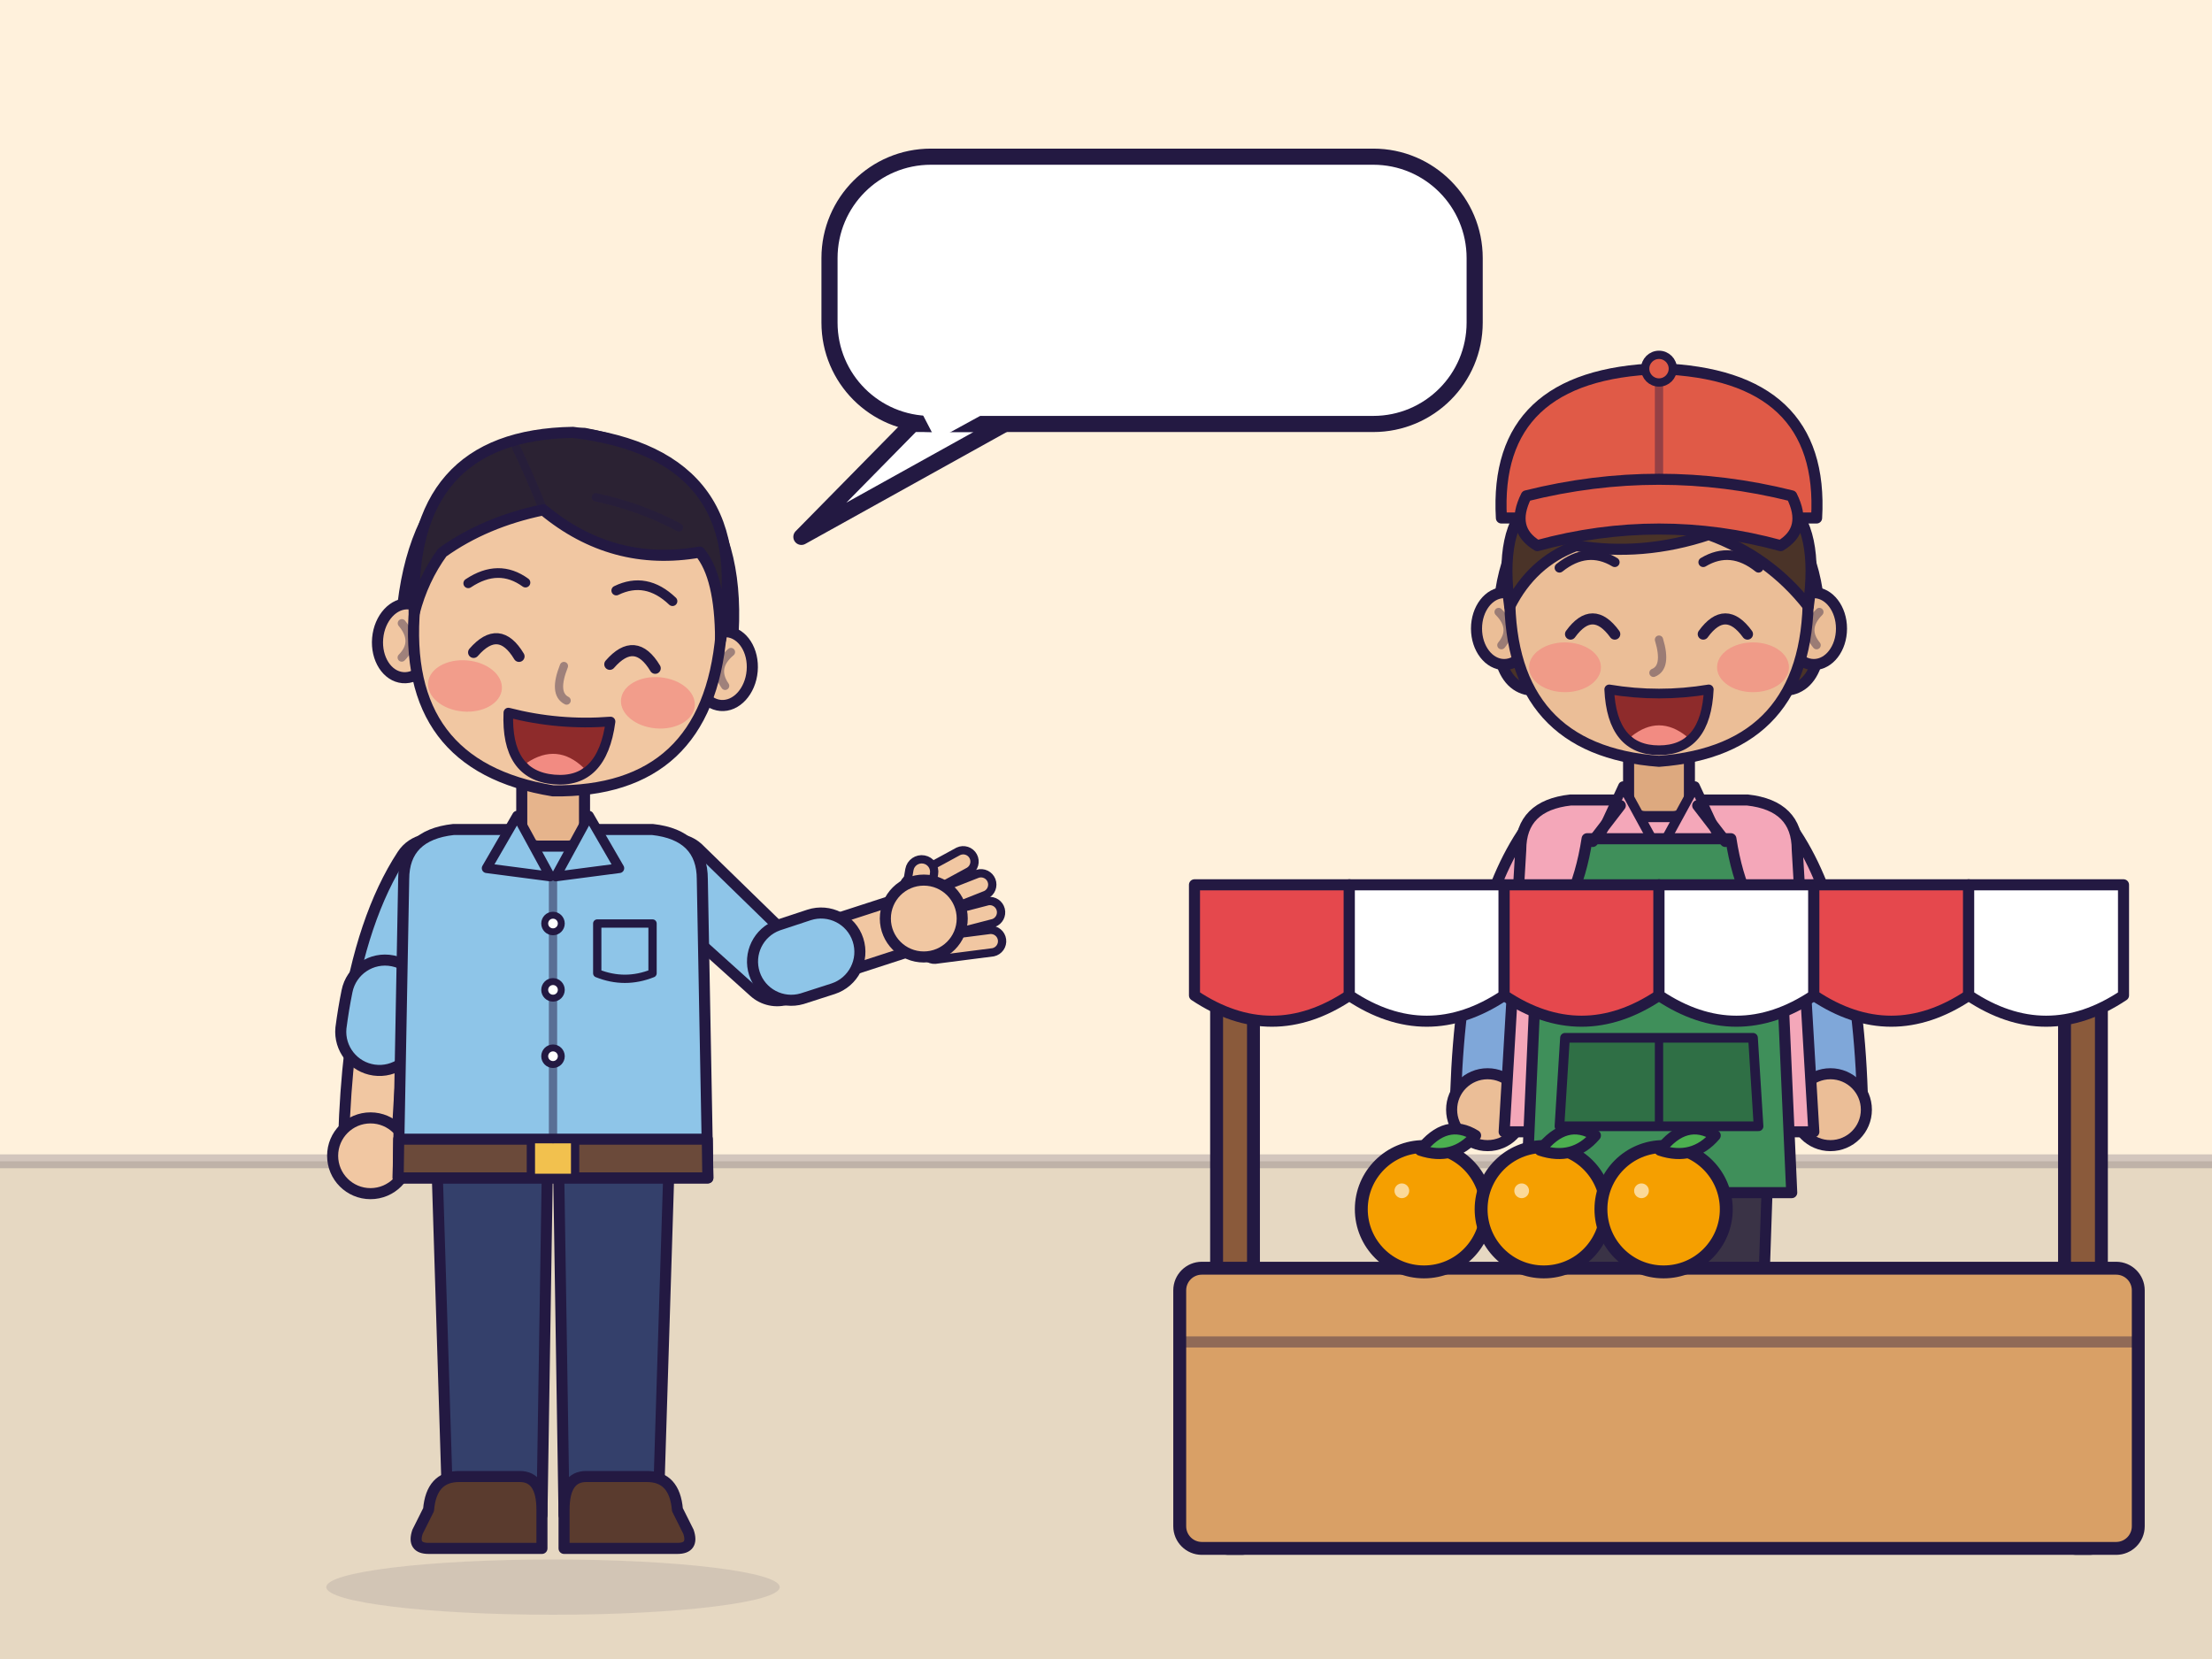
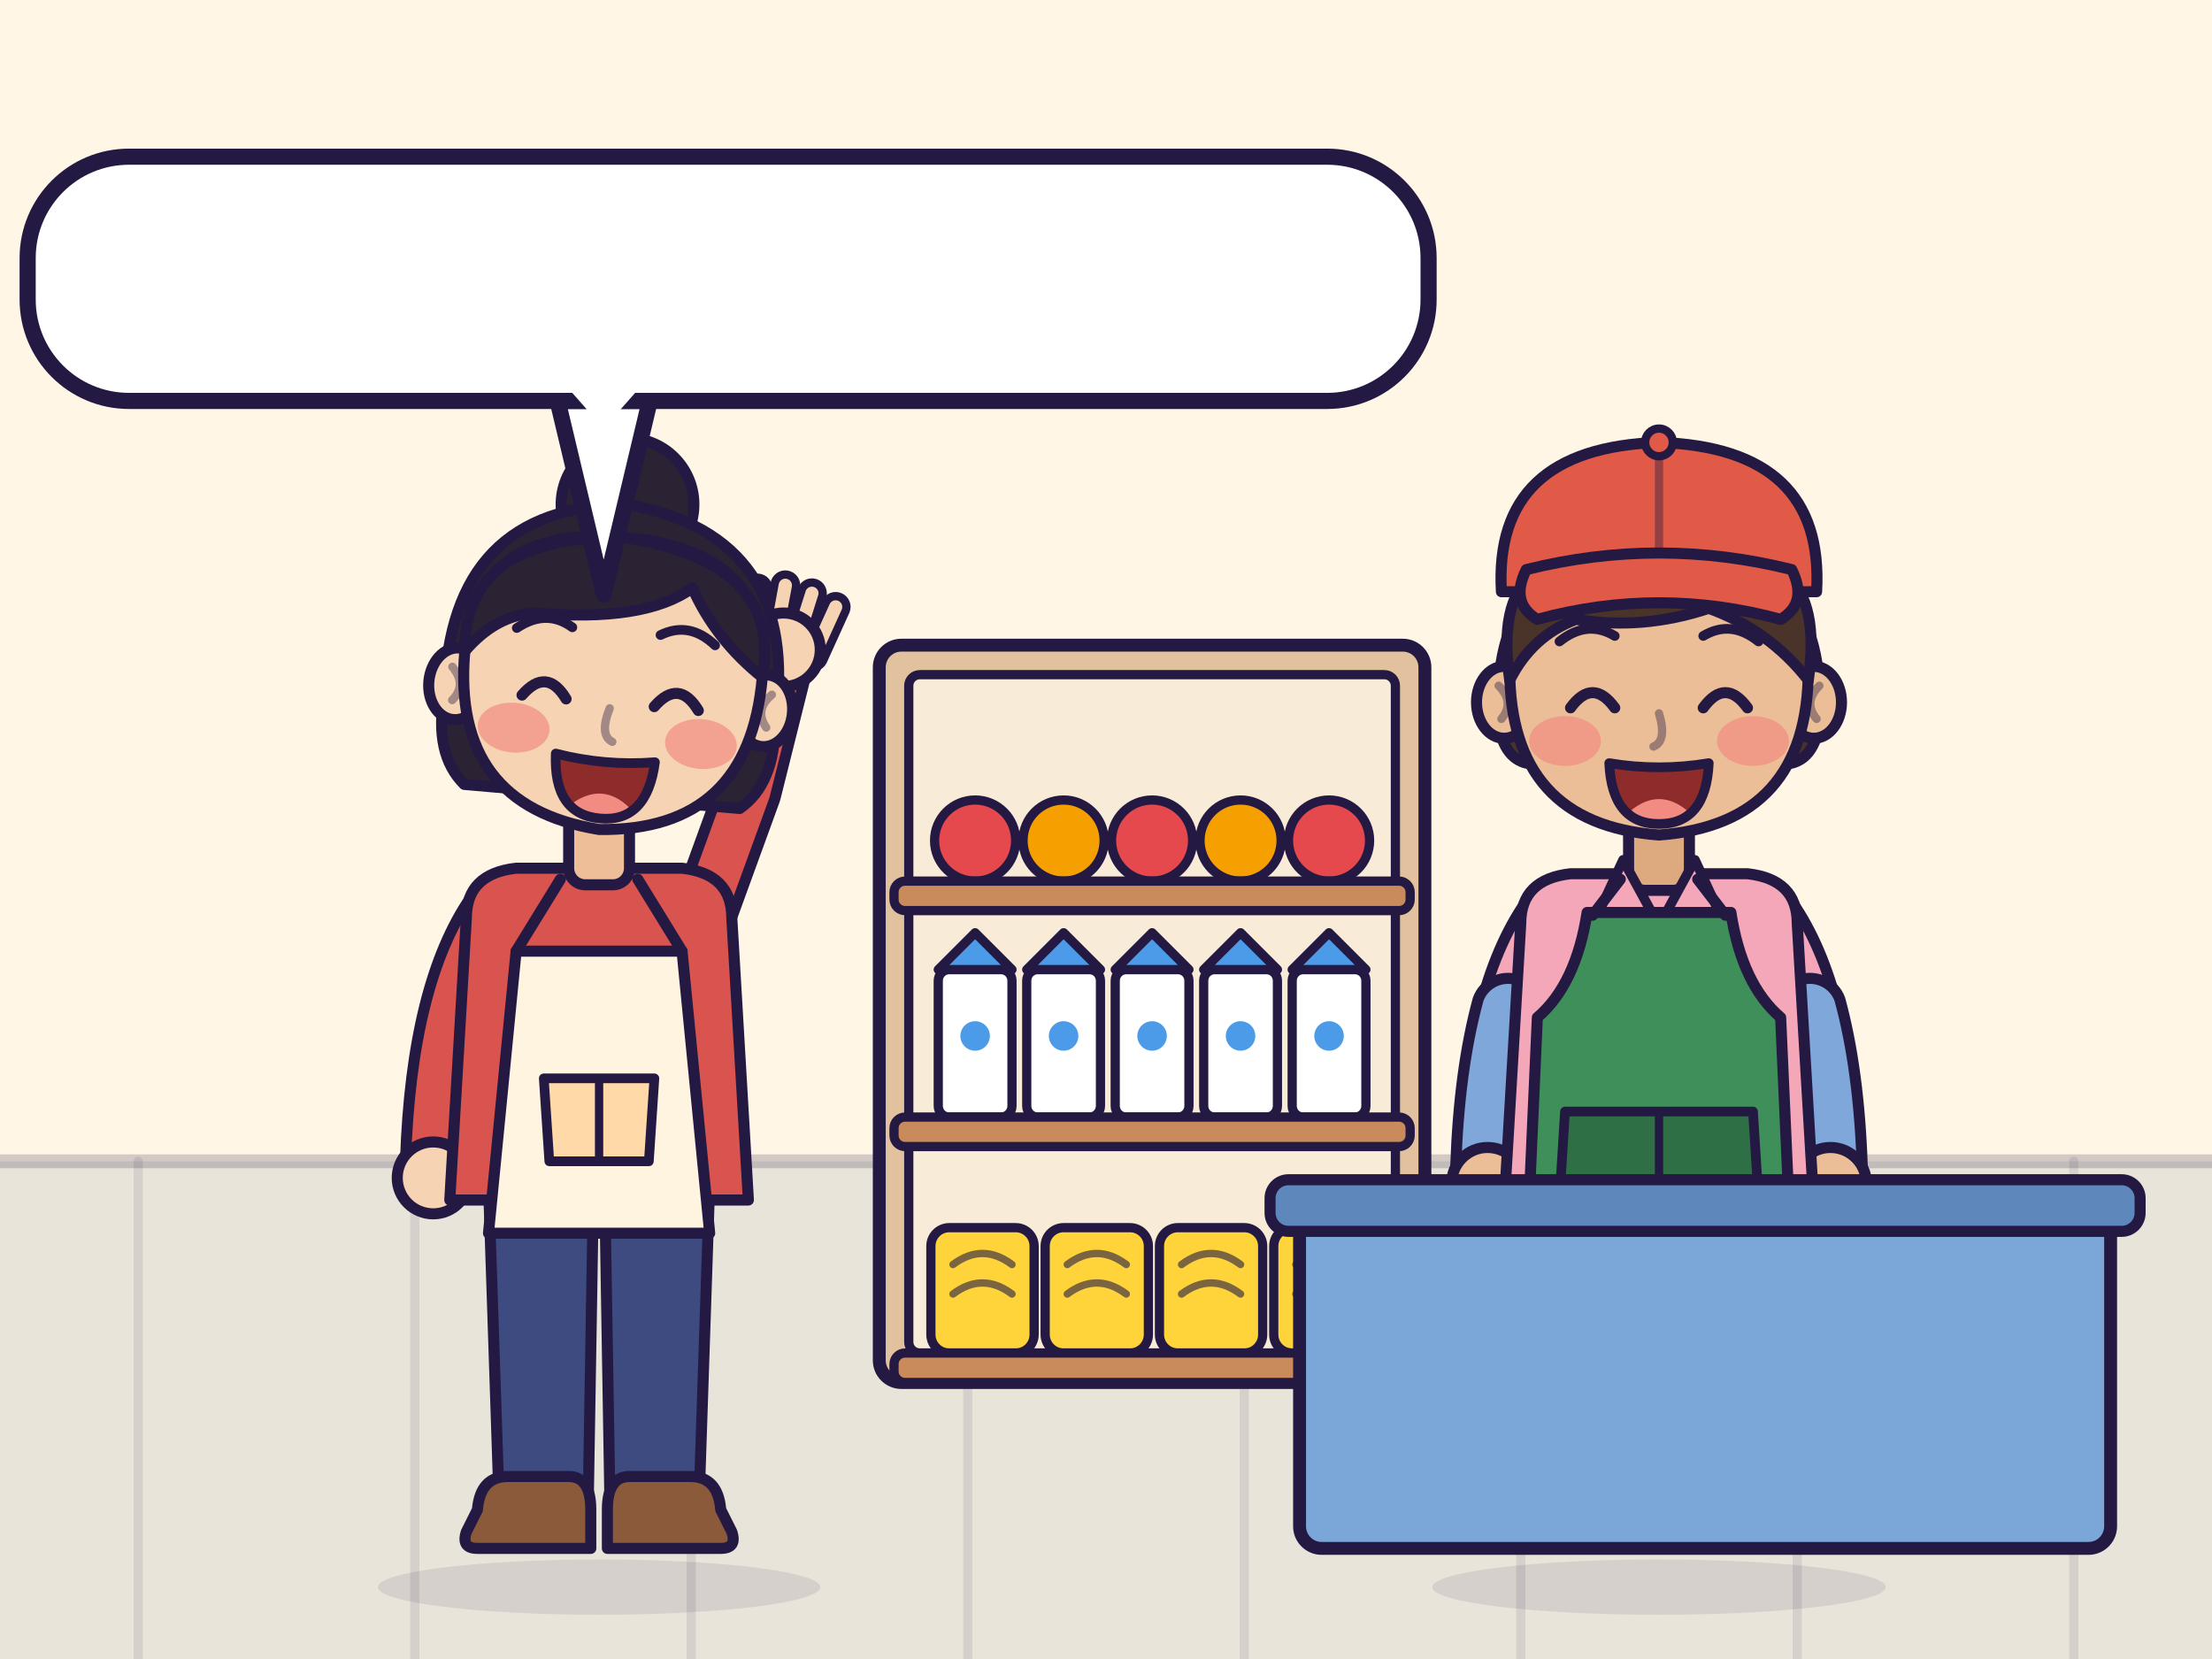
- <svg xmlns="http://www.w3.org/2000/svg" viewBox="0 0 480 360" role="img" aria-label="At the market, Dad politely raises a hand to ask the seller: &quot;请问，……&quot;">
+ <svg xmlns="http://www.w3.org/2000/svg" viewBox="0 0 480 360" role="img" aria-label="In a shop, Mom politely raises her hand and asks the seller: &quot;请问，牛奶在哪儿？&quot;">
  <g stroke="#231942" stroke-width="3.5" stroke-linejoin="round" stroke-linecap="round">
-     <rect x="0" y="0" width="480" height="360" fill="#FFF1DC" stroke="none" />
-     <rect x="0" y="252" width="480" height="108" fill="#E6D8C2" stroke="none" />
+     <rect x="0" y="0" width="480" height="360" fill="#FFF6E6" stroke="none" />
+     <rect x="0" y="252" width="480" height="108" fill="#E9E4DA" stroke="none" />
+     <path d="M30 252L30 360M90 252L90 360M150 252L150 360M210 252L210 360M270 252L270 360M330 252L330 360M390 252L390 360M450 252L450 360" fill="none" stroke-width="2" opacity="0.1" />
    <path d="M0 252L480 252" fill="none" stroke-width="3" opacity="0.2" />
-     <g transform="translate(360 320) scale(-0.6 0.6)">
-       <g class="char c-1 ch-seller">
+     <g transform="translate(250 300) scale(0.8 0.8)">
+       <g class="prop p-shop-shelf">
+         <rect x="-74" y="-200" width="148" height="200" rx="6" fill="#E2C29E" />
+         <rect x="-66" y="-192" width="132" height="184" rx="3" fill="#F8EBD8" stroke-width="2.5" />
+         <circle cx="-48" cy="-147" r="11" fill="#E5484D" stroke-width="2.5" />
+         <circle cx="-24" cy="-147" r="11" fill="#F59F00" stroke-width="2.5" />
+         <circle cx="0" cy="-147" r="11" fill="#E5484D" stroke-width="2.5" />
+         <circle cx="24" cy="-147" r="11" fill="#F59F00" stroke-width="2.5" />
+         <circle cx="48" cy="-147" r="11" fill="#E5484D" stroke-width="2.5" />
+         <rect x="-70" y="-136" width="140" height="8" rx="3" fill="#C98B5B" stroke-width="2.5" />
+         <rect x="-58" y="-112" width="20" height="40" rx="3" fill="#FFFFFF" stroke-width="2.5" />
+         <path d="M-58-112L-48-122L-38-112Z" fill="#4C9BE8" stroke-width="2.5" />
+         <circle cx="-48" cy="-94" r="4" fill="#4C9BE8" stroke="none" />
+         <rect x="-34" y="-112" width="20" height="40" rx="3" fill="#FFFFFF" stroke-width="2.5" />
+         <path d="M-34-112L-24-122L-14-112Z" fill="#4C9BE8" stroke-width="2.5" />
+         <circle cx="-24" cy="-94" r="4" fill="#4C9BE8" stroke="none" />
+         <rect x="-10" y="-112" width="20" height="40" rx="3" fill="#FFFFFF" stroke-width="2.5" />
+         <path d="M-10-112L0-122L10-112Z" fill="#4C9BE8" stroke-width="2.5" />
+         <circle cx="0" cy="-94" r="4" fill="#4C9BE8" stroke="none" />
+         <rect x="14" y="-112" width="20" height="40" rx="3" fill="#FFFFFF" stroke-width="2.5" />
+         <path d="M14-112L24-122L34-112Z" fill="#4C9BE8" stroke-width="2.5" />
+         <circle cx="24" cy="-94" r="4" fill="#4C9BE8" stroke="none" />
+         <rect x="38" y="-112" width="20" height="40" rx="3" fill="#FFFFFF" stroke-width="2.5" />
+         <path d="M38-112L48-122L58-112Z" fill="#4C9BE8" stroke-width="2.5" />
+         <circle cx="48" cy="-94" r="4" fill="#4C9BE8" stroke="none" />
+         <rect x="-70" y="-72" width="140" height="8" rx="3" fill="#C98B5B" stroke-width="2.5" />
+         <rect x="-60" y="-42" width="28" height="34" rx="5" fill="#FFD43B" stroke-width="2.5" />
+         <path d="M-54-32Q-46-38-38-32M-54-24Q-46-30-38-24" fill="none" stroke-width="2" opacity="0.6" />
+         <rect x="-29" y="-42" width="28" height="34" rx="5" fill="#FFD43B" stroke-width="2.5" />
+         <path d="M-23-32Q-15-38-7-32M-23-24Q-15-30-7-24" fill="none" stroke-width="2" opacity="0.6" />
+         <rect x="2" y="-42" width="28" height="34" rx="5" fill="#FFD43B" stroke-width="2.5" />
+         <path d="M8-32Q16-38 24-32M8-24Q16-30 24-24" fill="none" stroke-width="2" opacity="0.6" />
+         <rect x="33" y="-42" width="28" height="34" rx="5" fill="#FFD43B" stroke-width="2.5" />
+         <path d="M39-32Q47-38 55-32M39-24Q47-30 55-24" fill="none" stroke-width="2" opacity="0.6" />
+         <rect x="-70" y="-8" width="140" height="8" rx="3" fill="#C98B5B" stroke-width="2.5" />
+       </g>
+     </g>
+     <g transform="translate(130 336) scale(0.6 0.6)">
+       <g class="char c-1 ch-mama">
+         <g transform="translate(-150 -432)">
+           <ellipse class="shadow" cx="150" cy="446" rx="80" ry="10" fill="#231942" stroke="none" opacity="0.1" />
+           <g class="figure" stroke="#231942" stroke-width="4" stroke-linejoin="round" stroke-linecap="round">
+             <g class="legs">
+               <path d="M110 300L148 300L146 420L114 420Z" fill="#3D4B80" />
+               <path d="M190 300L152 300L154 420L186 420Z" fill="#3D4B80" />
+               <path d="M147 418Q147 406 139 406L117 406Q107 406 106 418L102 426Q100 432 106 432L147 432Z" fill="#8A5A3B" />
+               <path d="M153 418Q153 406 161 406L183 406Q193 406 194 418L198 426Q200 432 194 432L153 432Z" fill="#8A5A3B" />
+             </g>
+             <g transform="translate(150 300)">
+               <g class="upper">
+                 <g transform="translate(-150 -300)">
+                   <g transform="translate(188 202)">
+                     <g class="arm-left act">
+                       <g transform="translate(-188 -202)">
+                         <path d="M197.4 205.4L213.4 161.4A10 10 0 0 0 213.7 160.4L224.6 116.8A10 10 0 0 0 205.2 111.9L194.4 155.1L178.6 198.6A10 10 0 0 0 197.4 205.4Z" fill="#D9534F" />
+                         <path d="M210 104.6L211.2 85.1A3.9 3.9 0 0 0 203.4 84.6L202.2 104.1A3.9 3.9 0 0 0 210 104.6Z" fill="#F6D3B3" stroke-width="3" />
+                         <path d="M217 106.8L221.2 84.4A3.9 3.9 0 0 0 213.5 83L209.4 105.4A3.9 3.9 0 0 0 217 106.8Z" fill="#F6D3B3" stroke-width="3" />
+                         <path d="M224 109L230.8 87.3A3.9 3.9 0 0 0 223.4 85L216.5 106.7A3.9 3.9 0 0 0 224 109Z" fill="#F6D3B3" stroke-width="3" />
+                         <path d="M230.9 111.2L239.2 92.9A3.9 3.9 0 0 0 232.1 89.7L223.8 108A3.9 3.9 0 0 0 230.9 111.2Z" fill="#F6D3B3" stroke-width="3" />
+                         <path d="M218.7 107.6L205.6 95.9A4.3 4.3 0 0 0 199.9 102.2L212.9 114A4.3 4.3 0 0 0 218.7 107.6Z" fill="#F6D3B3" stroke-width="3" />
+                         <circle class="hand" cx="216.7" cy="107" r="13.3" fill="#F6D3B3" />
+                       </g>
+                     </g>
+                   </g>
+                   <g transform="translate(112 202)">
+                     <g class="arm-right">
+                       <g transform="translate(-112 -202)">
+                         <path d="M103.8 196.3Q82.1 227.5 80 291.7A10 10 0 0 0 100 292.3Q101.9 234.1 120.2 207.7A10 10 0 0 0 103.8 196.3Z" fill="#D9534F" />
+                         <circle class="hand" cx="90" cy="298" r="13" fill="#F6D3B3" />
+                       </g>
+                     </g>
+                   </g>
+                   <g class="body">
+                     <path d="M102 204Q102 188 120 186L180 186Q198 188 198 204L204 306L96 306Z" fill="#D9534F" />
+                     <path class="apron" d="M120 216L180 216L190 318L110 318Z" fill="#FFF4E0" />
+                     <path d="M120 216L136 190M180 216L164 190" fill="none" stroke-width="4" />
+                     <path d="M130 262L170 262L168 292L132 292Z" fill="#FFD9A8" stroke-width="3.5" />
+                     <path d="M150 262L150 292" fill="none" stroke-width="3" />
+                     <g class="neck">
+                       <rect x="139" y="164" width="22" height="28" rx="6" fill="#EDBE98" />
+                     </g>
+                   </g>
+                   <g transform="translate(150 172) rotate(5)">
+                     <g class="head">
+                       <g transform="translate(-150 -172)">
+                         <g transform="translate(150 118) scale(1)" stroke-width="4">
+                           <g class="hair-back">
+                             <circle cx="0" cy="-64" r="24" fill="#2B2233" />
+                             <path d="M-60 10Q-64-58 0-64Q64-58 60 10Q62 32 50 42L-50 42Q-62 32-60 10Z" fill="#2B2233" />
+                           </g>
+                           <g class="ears">
+                             <ellipse cx="-56" cy="6" rx="10" ry="13" fill="#F6D3B3" />
+                             <ellipse cx="56" cy="6" rx="10" ry="13" fill="#F6D3B3" />
+                             <path d="M-58 0Q-52 6-57 12" fill="none" stroke-width="3" opacity="0.4" />
+                             <path d="M58 0Q52 6 57 12" fill="none" stroke-width="3" opacity="0.4" />
+                           </g>
+                           <path class="face" d="M-54-6Q-54-52 0-52Q54-52 54-6Q54 50 0 54Q-54 50-54-6Z" fill="#F6D3B3" />
+                           <g class="hair">
+                             <path d="M-54-6Q-58-48 0-52Q58-48 54-6Q36-18 26-36Q10-22-30-22Q-44-20-54-6Z" fill="#2B2233" />
+                           </g>
+                           <g class="cheeks">
+                             <ellipse cx="-34" cy="20" rx="13" ry="9" fill="#F28B82" stroke="none" opacity="0.7" />
+                             <ellipse cx="34" cy="20" rx="13" ry="9" fill="#F28B82" stroke="none" opacity="0.7" />
+                           </g>
+                           <g class="brows">
+                             <path d="M-36-16Q-26-24-16-18M16-18Q26-24 36-16" fill="none" stroke-width="3.5" />
+                           </g>
+                           <g transform="translate(0 4)">
+                             <g class="eyes">
+                               <g transform="translate(0 -4)">
+                                 <path d="M-32 8Q-24-3-16 8M16 8Q24-3 32 8" fill="none" stroke-width="4" />
+                               </g>
+                             </g>
+                           </g>
+                           <g class="nose">
+                             <path d="M0 10Q-3 20 2 22" fill="none" stroke-width="3" opacity="0.4" />
+                           </g>
+                           <g class="mouth">
+                             <path d="M-18 28Q0 31 18 28Q17 50 0 50Q-17 50-18 28Z" fill="#8E2B2B" stroke="none" />
+                             <path d="M-10 45Q0 37 10 45Q6 50 0 50Q-6 50-10 45Z" fill="#F28B82" stroke="none" />
+                             <path d="M-18 28Q0 31 18 28Q17 50 0 50Q-17 50-18 28Z" fill="none" stroke-width="3.5" />
+                           </g>
+                         </g>
+                       </g>
+                     </g>
+                   </g>
+                 </g>
+               </g>
+             </g>
+           </g>
+         </g>
+       </g>
+     </g>
+     <g transform="translate(360 336) scale(-0.6 0.6)">
+       <g class="char c-2 ch-seller">
        <g transform="translate(-150 -432)">
          <ellipse class="shadow" cx="150" cy="446" rx="82" ry="10" fill="#231942" stroke="none" opacity="0.1" />
          <g class="figure" stroke="#231942" stroke-width="4" stroke-linejoin="round" stroke-linecap="round">
            <g class="legs">
              <path d="M110 302L148 302L146 420L114 420Z" fill="#3A3346" />
              <path d="M190 302L152 302L154 420L186 420Z" fill="#3A3346" />
              <path d="M147 418Q147 406 139 406L117 406Q107 406 106 418L102 426Q100 432 106 432L147 432Z" fill="#3A3346" />
              <path d="M102 426Q100 432 106 432L147 432L147 425Z" fill="#FFFFFF" stroke-width="3" />
              <path d="M117 413L135 413" fill="none" stroke-width="3" />
              <path d="M153 418Q153 406 161 406L183 406Q193 406 194 418L198 426Q200 432 194 432L153 432Z" fill="#3A3346" />
              <path d="M198 426Q200 432 194 432L153 432L153 425Z" fill="#FFFFFF" stroke-width="3" />
              <path d="M183 413L165 413" fill="none" stroke-width="3" />
            </g>
            <g transform="translate(150 302)">
              <g class="upper">
                <g transform="translate(-150 -302)">
                  <g transform="translate(190 204)">
                    <g class="arm-left">
                      <g transform="translate(-190 -204)">
                        <path d="M181.8 209.7Q200.1 236.1 202 294.3A10 10 0 0 0 222 293.7Q219.9 229.5 198.2 198.3A10 10 0 0 0 181.8 209.7Z" fill="#F4A7B9" />
                        <path d="M193.3 239.5Q199.5 262.1 200.5 294.4A11.5 11.5 0 0 0 223.5 293.6Q222.3 258.6 215.4 233.4A11.5 11.5 0 0 0 193.3 239.5Z" fill="#7FA7D9" />
                        <circle class="hand" cx="212" cy="300" r="13" fill="#EBBE97" />
                      </g>
                    </g>
                  </g>
                  <g transform="translate(110 204)">
                    <g class="arm-right">
                      <g transform="translate(-110 -204)">
                        <path d="M101.8 198.3Q80.1 229.5 78 293.7A10 10 0 0 0 98 294.3Q99.9 236.1 118.2 209.7A10 10 0 0 0 101.8 198.3Z" fill="#F4A7B9" />
                        <path d="M84.6 233.4Q77.7 258.6 76.5 293.6A11.5 11.5 0 0 0 99.5 294.4Q100.5 262.1 106.7 239.5A11.5 11.5 0 0 0 84.6 233.4Z" fill="#7FA7D9" />
                        <circle class="hand" cx="88" cy="300" r="13" fill="#EBBE97" />
                      </g>
                    </g>
                  </g>
                  <g class="body">
                    <path d="M100 206Q100 190 118 188L182 188Q200 190 200 206L206 308L94 308Z" fill="#F4A7B9" />
                    <g class="neck">
                      <rect x="139" y="166" width="22" height="28" rx="6" fill="#DDA97F" />
                    </g>
                    <g class="collar">
                      <path d="M137 183L128.2 202L149 205Z" fill="#F4A7B9" stroke-width="3.5" />
                      <path d="M163 183L171.8 202L151 205Z" fill="#F4A7B9" stroke-width="3.5" />
                    </g>
                    <path class="apron" d="M124 202L176 202Q180 228 194 240L198 330L102 330L106 240Q120 228 124 202Z" fill="#3F8F5A" />
                    <path d="M126 203L136 190M174 203L164 190" fill="none" stroke-width="4" />
                    <path class="pocket" d="M116 274L184 274L186 306L114 306Z" fill="#2F6F45" stroke-width="3.5" />
                    <path d="M150 274L150 306" fill="none" stroke-width="3" />
                  </g>
                  <g transform="translate(150 174)">
                    <g class="head">
                      <g transform="translate(-150 -174)">
                        <g transform="translate(150 120) scale(1)" stroke-width="4">
                          <g class="hair-back">
                            <path d="M-58 14Q-62-50 0-54Q62-50 58 14Q56 26 48 28L-48 28Q-56 26-58 14Z" fill="#4A3328" />
                          </g>
                          <g class="ears">
                            <ellipse cx="-56" cy="6" rx="10" ry="13" fill="#EBBE97" />
                            <ellipse cx="56" cy="6" rx="10" ry="13" fill="#EBBE97" />
                            <path d="M-58 0Q-52 6-57 12" fill="none" stroke-width="3" opacity="0.4" />
                            <path d="M58 0Q52 6 57 12" fill="none" stroke-width="3" opacity="0.4" />
                          </g>
                          <path class="face" d="M-54-6Q-54-52 0-52Q54-52 54-6Q54 50 0 54Q-54 50-54-6Z" fill="#EBBE97" />
                          <g class="hair">
                            <path d="M-54-2Q-58-30-46-40L46-40Q58-30 54-2Q46-18 30-24Q6-20-18-28Q-40-20-54-2Z" fill="#4A3328" />
                          </g>
                          <g class="cheeks">
                            <ellipse cx="-34" cy="20" rx="13" ry="9" fill="#F28B82" stroke="none" opacity="0.7" />
                            <ellipse cx="34" cy="20" rx="13" ry="9" fill="#F28B82" stroke="none" opacity="0.7" />
                          </g>
                          <g class="brows">
                            <path d="M-36-16Q-26-24-16-18M16-18Q26-24 36-16" fill="none" stroke-width="3.5" />
                          </g>
                          <g transform="translate(0 4)">
                            <g class="eyes">
                              <g transform="translate(0 -4)">
                                <path d="M-32 8Q-24-3-16 8M16 8Q24-3 32 8" fill="none" stroke-width="4" />
                              </g>
                            </g>
                          </g>
                          <g class="nose">
                            <path d="M0 10Q-3 20 2 22" fill="none" stroke-width="3" opacity="0.4" />
                          </g>
                          <g class="mouth">
                            <path d="M-18 28Q0 31 18 28Q17 50 0 50Q-17 50-18 28Z" fill="#8E2B2B" stroke="none" />
                            <path d="M-10 45Q0 37 10 45Q6 50 0 50Q-6 50-10 45Z" fill="#F28B82" stroke="none" />
                            <path d="M-18 28Q0 31 18 28Q17 50 0 50Q-17 50-18 28Z" fill="none" stroke-width="3.5" />
                          </g>
                          <g class="hat" transform="translate(0 -6)">
                            <path d="M-57-28Q-60-80 0-82Q60-80 57-28Z" fill="#E05A47" />
                            <path d="M0-82L0-36" fill="none" stroke-width="3" opacity="0.4" />
                            <path d="M-48-36Q0-48 48-36Q54-24 44-18Q0-30-44-18Q-54-24-48-36Z" fill="#E05A47" />
                            <circle cx="0" cy="-82" r="5" fill="#E05A47" stroke-width="3" />
                          </g>
                        </g>
                      </g>
                    </g>
                  </g>
                </g>
              </g>
            </g>
          </g>
        </g>
      </g>
    </g>
-     <g transform="translate(120 336) scale(0.6 0.6)">
-       <g class="char c-2 ch-baba">
-         <g transform="translate(-150 -432)">
-           <ellipse class="shadow" cx="150" cy="446" rx="82" ry="10" fill="#231942" stroke="none" opacity="0.1" />
-           <g class="figure" stroke="#231942" stroke-width="4" stroke-linejoin="round" stroke-linecap="round">
-             <g class="legs">
-               <path d="M108 292L148 292L146 420L112 420Z" fill="#34406B" />
-               <path d="M192 292L152 292L154 420L188 420Z" fill="#34406B" />
-               <path d="M146 418Q146 406 138 406L116 406Q106 406 105 418L101 426Q99 432 105 432L146 432Z" fill="#5A3B2E" />
-               <path d="M154 418Q154 406 162 406L184 406Q194 406 195 418L199 426Q201 432 195 432L154 432Z" fill="#5A3B2E" />
-             </g>
-             <g transform="translate(150 292)">
-               <g class="upper">
-                 <g transform="translate(-150 -292)">
-                   <g transform="translate(194 188)">
-                     <g class="arm-left act">
-                       <g transform="translate(-194 -188)">
-                         <path d="M187.5 195.2L224.6 228.6A9.7 9.7 0 0 0 234.1 230.6L279.7 215.8A9.7 9.7 0 0 0 273.8 197.4L233.4 210.5L200.5 180.8A9.7 9.7 0 0 0 187.5 195.2Z" fill="#F1C7A2" />
-                         <path d="M185.6 197.3L222.7 230.7A12.5 12.5 0 0 0 235 233.3L248.9 228.7A12.5 12.5 0 0 0 241.2 205L233.7 209.2L202.4 178.7A12.5 12.5 0 0 0 185.6 197.3Z" fill="#8EC5E8" />
-                         <path d="M240.1 233.2L251.3 229.6A14 14 0 0 0 242.6 202.9L231.4 206.6A14 14 0 0 0 240.1 233.2Z" fill="#8EC5E8" />
-                         <path d="M282.5 196.9L300.5 187.1A4.1 4.1 0 0 0 296.6 179.9L278.6 189.7A4.1 4.1 0 0 0 282.5 196.9Z" fill="#F1C7A2" stroke-width="3" />
-                         <path d="M284.4 204.4L306.6 195.6A4.1 4.1 0 0 0 303.6 188L281.4 196.7A4.1 4.1 0 0 0 284.4 204.4Z" fill="#F1C7A2" stroke-width="3" />
-                         <path d="M286.3 211.8L309.4 205.8A4.1 4.1 0 0 0 307.4 197.9L284.3 203.9A4.1 4.1 0 0 0 286.3 211.8Z" fill="#F1C7A2" stroke-width="3" />
-                         <path d="M288.2 219.1L309.2 216.4A4.1 4.1 0 0 0 308.1 208.3L287.1 211A4.1 4.1 0 0 0 288.2 219.1Z" fill="#F1C7A2" stroke-width="3" />
-                         <path d="M284.6 206.2L287.8 188.1A4.5 4.5 0 0 0 278.9 186.5L275.8 204.7A4.5 4.5 0 0 0 284.6 206.2Z" fill="#F1C7A2" stroke-width="3" />
-                         <circle class="hand" cx="284.1" cy="204.2" r="13.9" fill="#F1C7A2" />
-                       </g>
-                     </g>
-                   </g>
-                   <g transform="translate(106 188)">
-                     <g class="arm-right">
-                       <g transform="translate(-106 -188)">
-                         <path d="M97.9 182.7Q76.4 215.7 74.3 283.7A9.7 9.7 0 0 0 93.7 284.3Q95.6 221.7 114.1 193.3A9.7 9.7 0 0 0 97.9 182.7Z" fill="#F1C7A2" />
-                         <path d="M95.5 181.2Q80.8 203.7 75.1 241.7A12.5 12.5 0 0 0 99.8 245.5Q104.8 212.8 116.5 194.8A12.5 12.5 0 0 0 95.5 181.2Z" fill="#8EC5E8" />
-                         <path d="M75.5 230.5Q74.2 236.9 73.3 243.8A14 14 0 0 0 101 247.7Q101.9 241.6 103 236A14 14 0 0 0 75.5 230.5Z" fill="#8EC5E8" />
-                         <circle class="hand" cx="84" cy="290" r="13.7" fill="#F1C7A2" />
-                       </g>
-                     </g>
-                   </g>
-                   <g class="body">
-                     <path d="M96 190Q96 174 114 172L186 172Q204 174 204 190L206 298L94 298Z" fill="#8EC5E8" />
-                     <path d="M94.2 284L205.8 284L206 298L94 298Z" fill="#6B4A3A" />
-                     <path d="M142 284L158 284L158 298L142 298Z" fill="#F2C14E" stroke-width="3" />
-                     <g class="neck">
-                       <rect x="138.7" y="150" width="22.7" height="28" rx="6" fill="#E6B48C" />
-                     </g>
-                     <g class="collar">
-                       <path d="M137 167L126 186L149 189Z" fill="#8EC5E8" stroke-width="3.5" />
-                       <path d="M163 167L174 186L151 189Z" fill="#8EC5E8" stroke-width="3.5" />
-                     </g>
-                     <path d="M150 189L150 284" fill="none" stroke-width="3" opacity="0.5" />
-                     <g class="buttons">
-                       <circle cx="150" cy="206" r="3" fill="#FFFFFF" stroke-width="2.5" />
-                       <circle cx="150" cy="230" r="3" fill="#FFFFFF" stroke-width="2.5" />
-                       <circle cx="150" cy="254" r="3" fill="#FFFFFF" stroke-width="2.5" />
-                     </g>
-                     <path d="M166 206L186 206L186 224Q176 228 166 224Z" fill="#8EC5E8" stroke-width="3" />
-                   </g>
-                   <g transform="translate(150 158) rotate(5)">
-                     <g class="head">
-                       <g transform="translate(-150 -158)">
-                         <g transform="translate(150 102.4) scale(1.03)" stroke-width="3.9">
-                           <g class="hair-back">
-                             <path d="M-58 6Q-62-66 0-72Q62-66 58 6Z" fill="#2B2233" />
-                           </g>
-                           <g class="ears">
-                             <ellipse cx="-56" cy="6" rx="10" ry="13" fill="#F1C7A2" />
-                             <ellipse cx="56" cy="6" rx="10" ry="13" fill="#F1C7A2" />
-                             <path d="M-58 0Q-52 6-57 12" fill="none" stroke-width="2.9" opacity="0.4" />
-                             <path d="M58 0Q52 6 57 12" fill="none" stroke-width="2.9" opacity="0.4" />
-                           </g>
-                           <path class="face" d="M-54-6Q-54-52 0-52Q54-52 54-6Q54 50 0 54Q-54 50-54-6Z" fill="#F1C7A2" />
-                           <g class="hair">
-                             <path d="M-54-4Q-62-66-4-72Q62-70 54-4Q52-26 44-34Q14-26-12-44Q-32-38-46-26Q-52-16-54-4Z" fill="#2B2233" />
-                             <path d="M-12-44Q-18-56-24-66M6-50Q22-48 36-42" fill="none" stroke-width="2.9" opacity="0.5" />
-                           </g>
-                           <g class="cheeks">
-                             <ellipse cx="-34" cy="20" rx="13" ry="9" fill="#F28B82" stroke="none" opacity="0.7" />
-                             <ellipse cx="34" cy="20" rx="13" ry="9" fill="#F28B82" stroke="none" opacity="0.7" />
-                           </g>
-                           <g class="brows">
-                             <path d="M-36-16Q-26-24-16-18M16-18Q26-24 36-16" fill="none" stroke-width="3.4" />
-                           </g>
-                           <g transform="translate(0 4)">
-                             <g class="eyes">
-                               <g transform="translate(0 -4)">
-                                 <path d="M-32 8Q-24-3-16 8M16 8Q24-3 32 8" fill="none" stroke-width="3.9" />
-                               </g>
-                             </g>
-                           </g>
-                           <g class="nose">
-                             <path d="M0 10Q-3 20 2 22" fill="none" stroke-width="2.9" opacity="0.4" />
-                           </g>
-                           <g class="mouth">
-                             <path d="M-18 28Q0 31 18 28Q17 50 0 50Q-17 50-18 28Z" fill="#8E2B2B" stroke="none" />
-                             <path d="M-10 45Q0 37 10 45Q6 50 0 50Q-6 50-10 45Z" fill="#F28B82" stroke="none" />
-                             <path d="M-18 28Q0 31 18 28Q17 50 0 50Q-17 50-18 28Z" fill="none" stroke-width="3.4" />
-                           </g>
-                         </g>
-                       </g>
-                     </g>
-                   </g>
-                 </g>
-               </g>
-             </g>
-           </g>
-         </g>
-       </g>
-     </g>
-     <g transform="translate(360 336) scale(0.8 0.8)">
-       <g class="prop p-market-stall">
-         <rect x="-120" y="-150" width="10" height="150" rx="3" fill="#8A5A3B" />
-         <rect x="110" y="-150" width="10" height="150" rx="3" fill="#8A5A3B" />
-         <path d="M-126-180L-84-180L-84-150Q-105-136-126-150Z" fill="#E5484D" stroke-width="3" />
-         <path d="M-84-180L-42-180L-42-150Q-63-136-84-150Z" fill="#FFFFFF" stroke-width="3" />
-         <path d="M-42-180L0-180L0-150Q-21-136-42-150Z" fill="#E5484D" stroke-width="3" />
-         <path d="M0-180L42-180L42-150Q21-136 0-150Z" fill="#FFFFFF" stroke-width="3" />
-         <path d="M42-180L84-180L84-150Q63-136 42-150Z" fill="#E5484D" stroke-width="3" />
-         <path d="M84-180L126-180L126-150Q105-136 84-150Z" fill="#FFFFFF" stroke-width="3" />
-         <rect x="-130" y="-76" width="260" height="76" rx="6" fill="#D9A066" />
-         <path d="M-130-56L130-56" fill="none" stroke-width="3" opacity="0.4" />
-       </g>
-     </g>
-     <g transform="translate(309 276) scale(0.8 0.8)">
-       <g class="prop p-orange count-item ci-1">
-         <circle cx="0" cy="-17" r="17" fill="#F59F00" />
-         <path d="M-1-33Q6-42 14-37Q8-30-1-33Z" fill="#4CAF50" stroke-width="3" />
-         <circle cx="-6" cy="-22" r="2" fill="#FFFFFF" stroke="none" opacity="0.6" />
-       </g>
-     </g>
-     <g transform="translate(335 276) scale(0.8 0.8)">
-       <g class="prop p-orange count-item ci-2">
-         <circle cx="0" cy="-17" r="17" fill="#F59F00" />
-         <path d="M-1-33Q6-42 14-37Q8-30-1-33Z" fill="#4CAF50" stroke-width="3" />
-         <circle cx="-6" cy="-22" r="2" fill="#FFFFFF" stroke="none" opacity="0.6" />
-       </g>
-     </g>
-     <g transform="translate(361 276) scale(0.8 0.8)">
-       <g class="prop p-orange count-item ci-3">
-         <circle cx="0" cy="-17" r="17" fill="#F59F00" />
-         <path d="M-1-33Q6-42 14-37Q8-30-1-33Z" fill="#4CAF50" stroke-width="3" />
-         <circle cx="-6" cy="-22" r="2" fill="#FFFFFF" stroke="none" opacity="0.6" />
-       </g>
-     </g>
-     <g transform="translate(173.9 116.5)">
-       <g class="bubble b-1 has-text">
-         <g transform="translate(-173.9 -116.5)">
-           <path d="M198 92L173.9 116.5L218 92Z" fill="#FFFFFF" />
-           <rect x="180" y="34" width="140" height="58" rx="22" fill="#FFFFFF" />
-           <path d="M199.2 88L203.1 95.5L216.8 88Z" fill="#FFFFFF" stroke="none" />
+     <g transform="translate(370 336) scale(0.8 0.8)">
+       <g class="prop p-counter">
+         <rect x="-110" y="-92" width="220" height="92" rx="6" fill="#7AA6D8" />
+         <rect x="-118" y="-100" width="236" height="14" rx="5" fill="#5E88BB" stroke-width="3" />
+       </g>
+     </g>
+     <g transform="translate(131 129)">
+       <g class="bubble b-1 has-text line-0">
+         <g transform="translate(-131 -129)">
+           <path d="M121 87L131 129L141 87Z" fill="#FFFFFF" />
+           <rect x="6" y="34" width="304" height="53" rx="22" fill="#FFFFFF" />
+           <path d="M122.2 83L131 93L139.8 83Z" fill="#FFFFFF" stroke="none" />
        </g>
      </g>
    </g>
  </g>
</svg>
